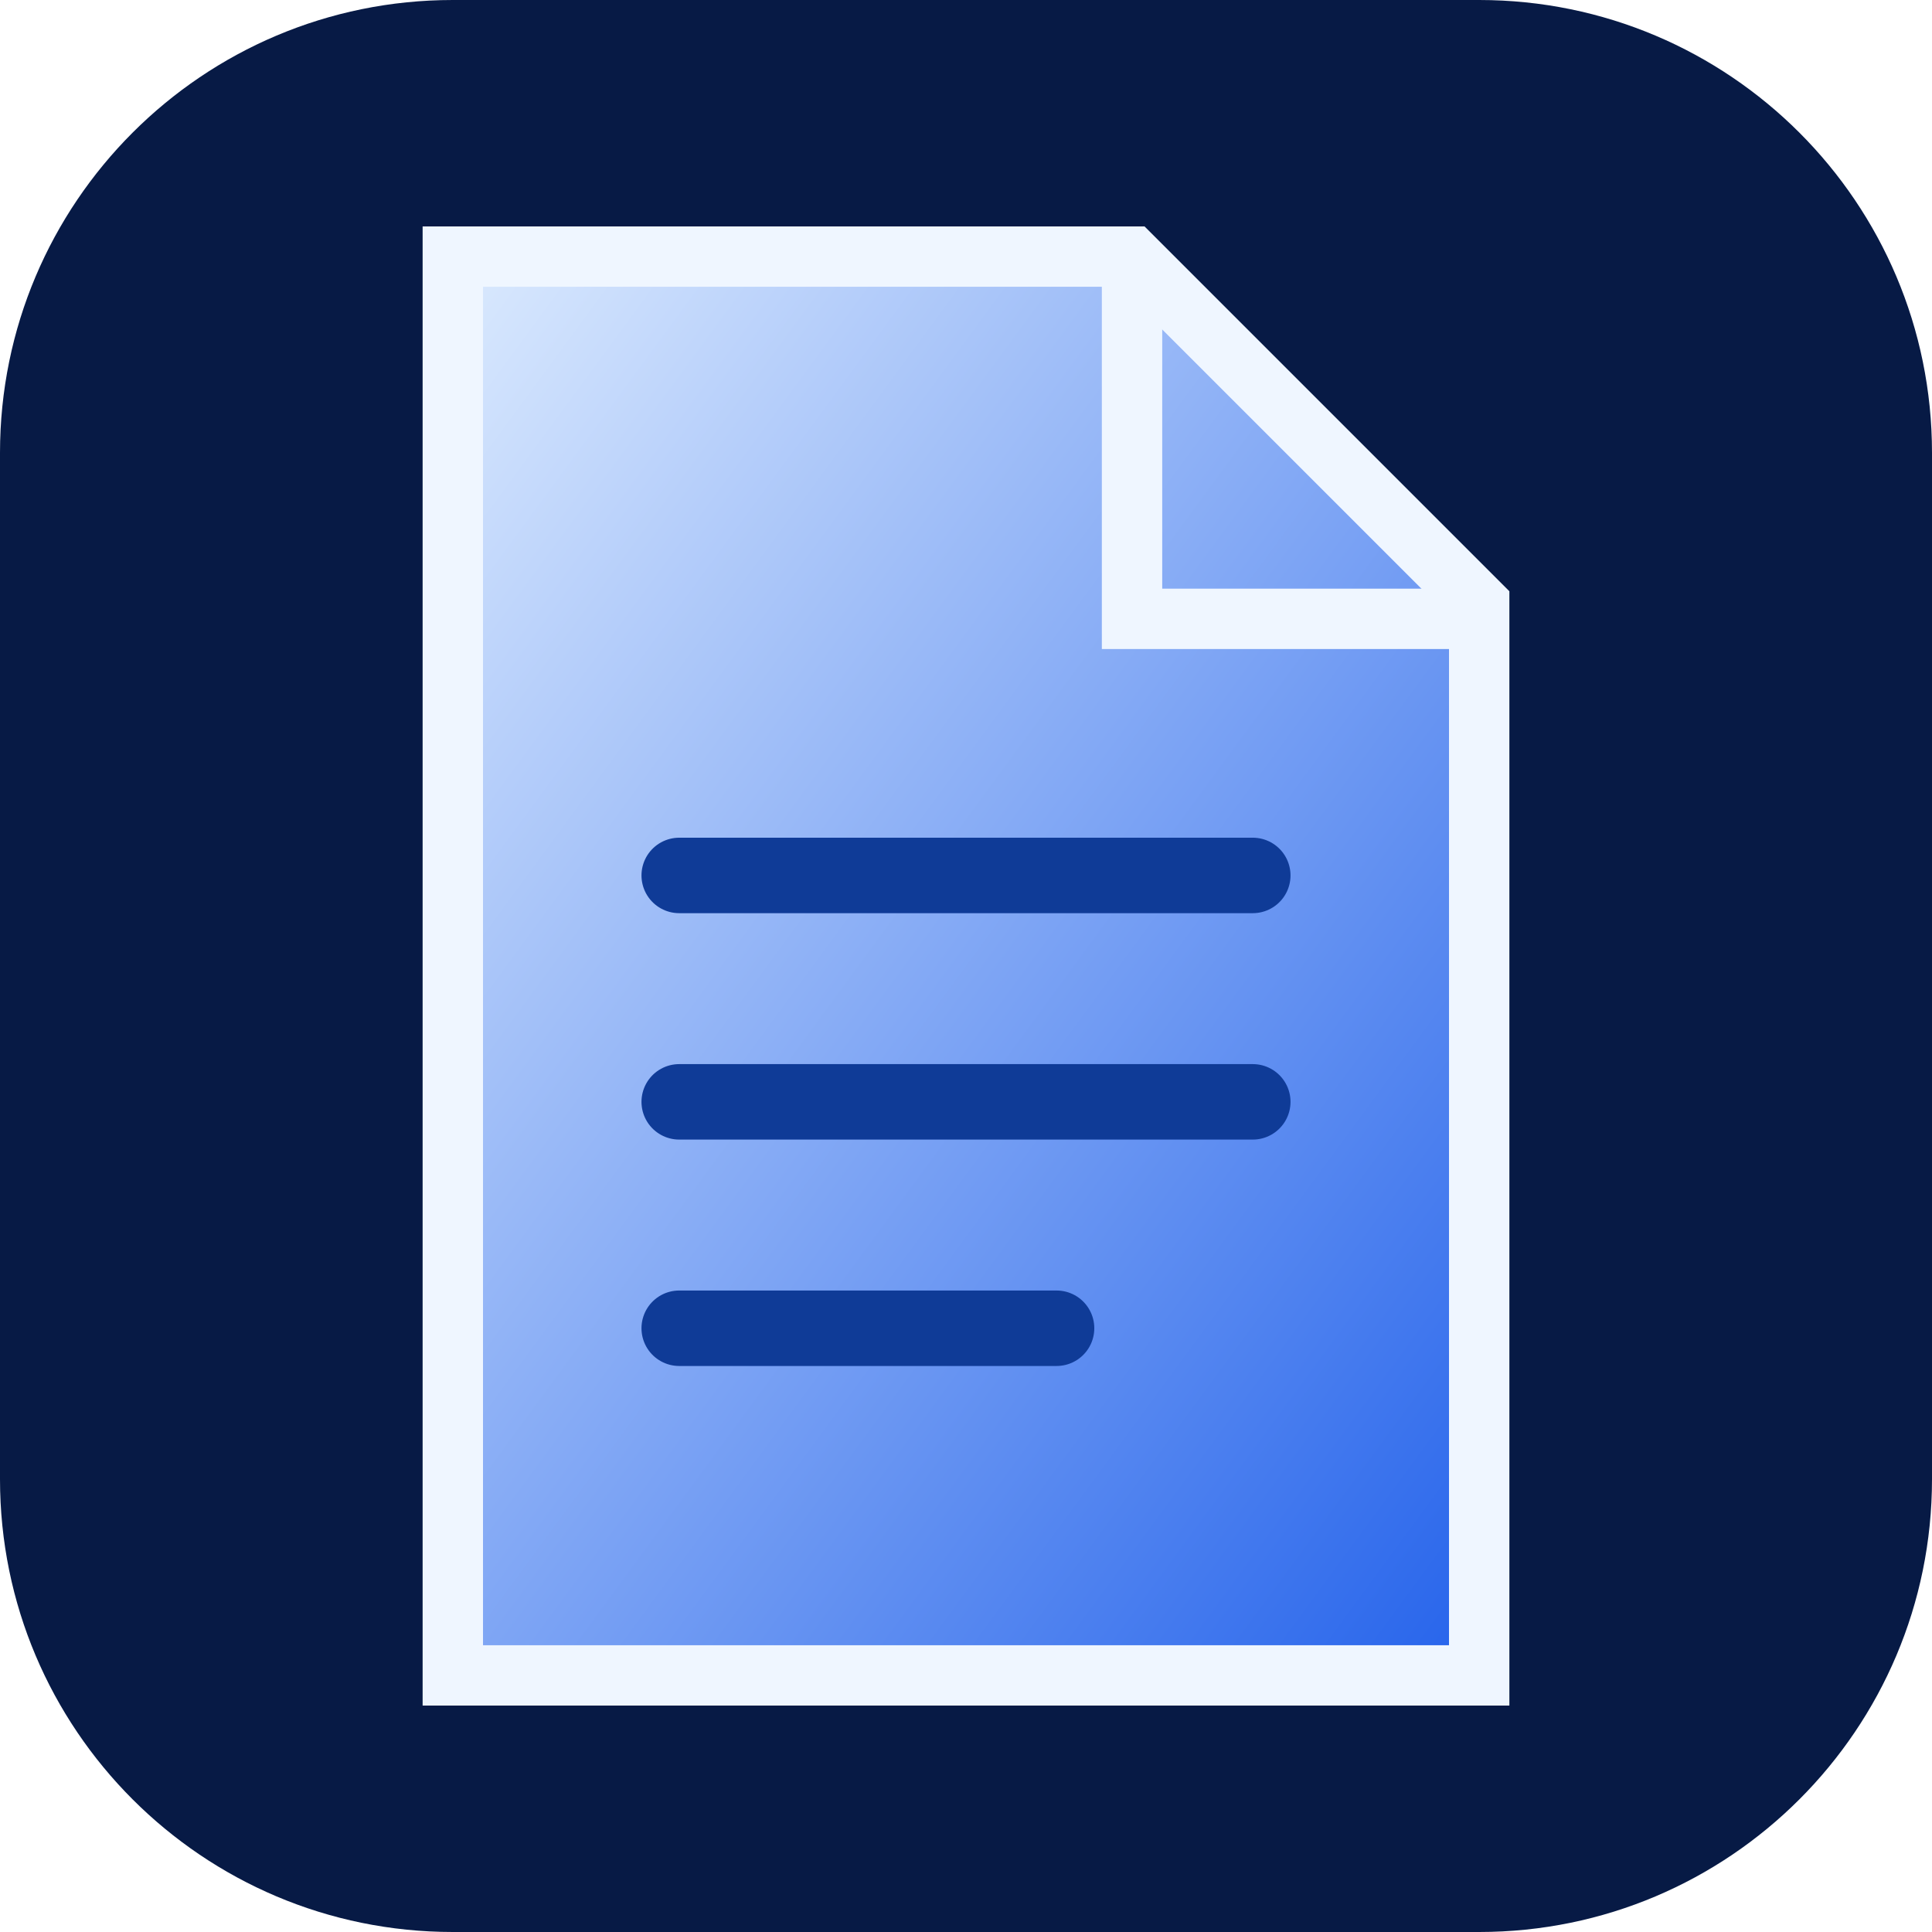
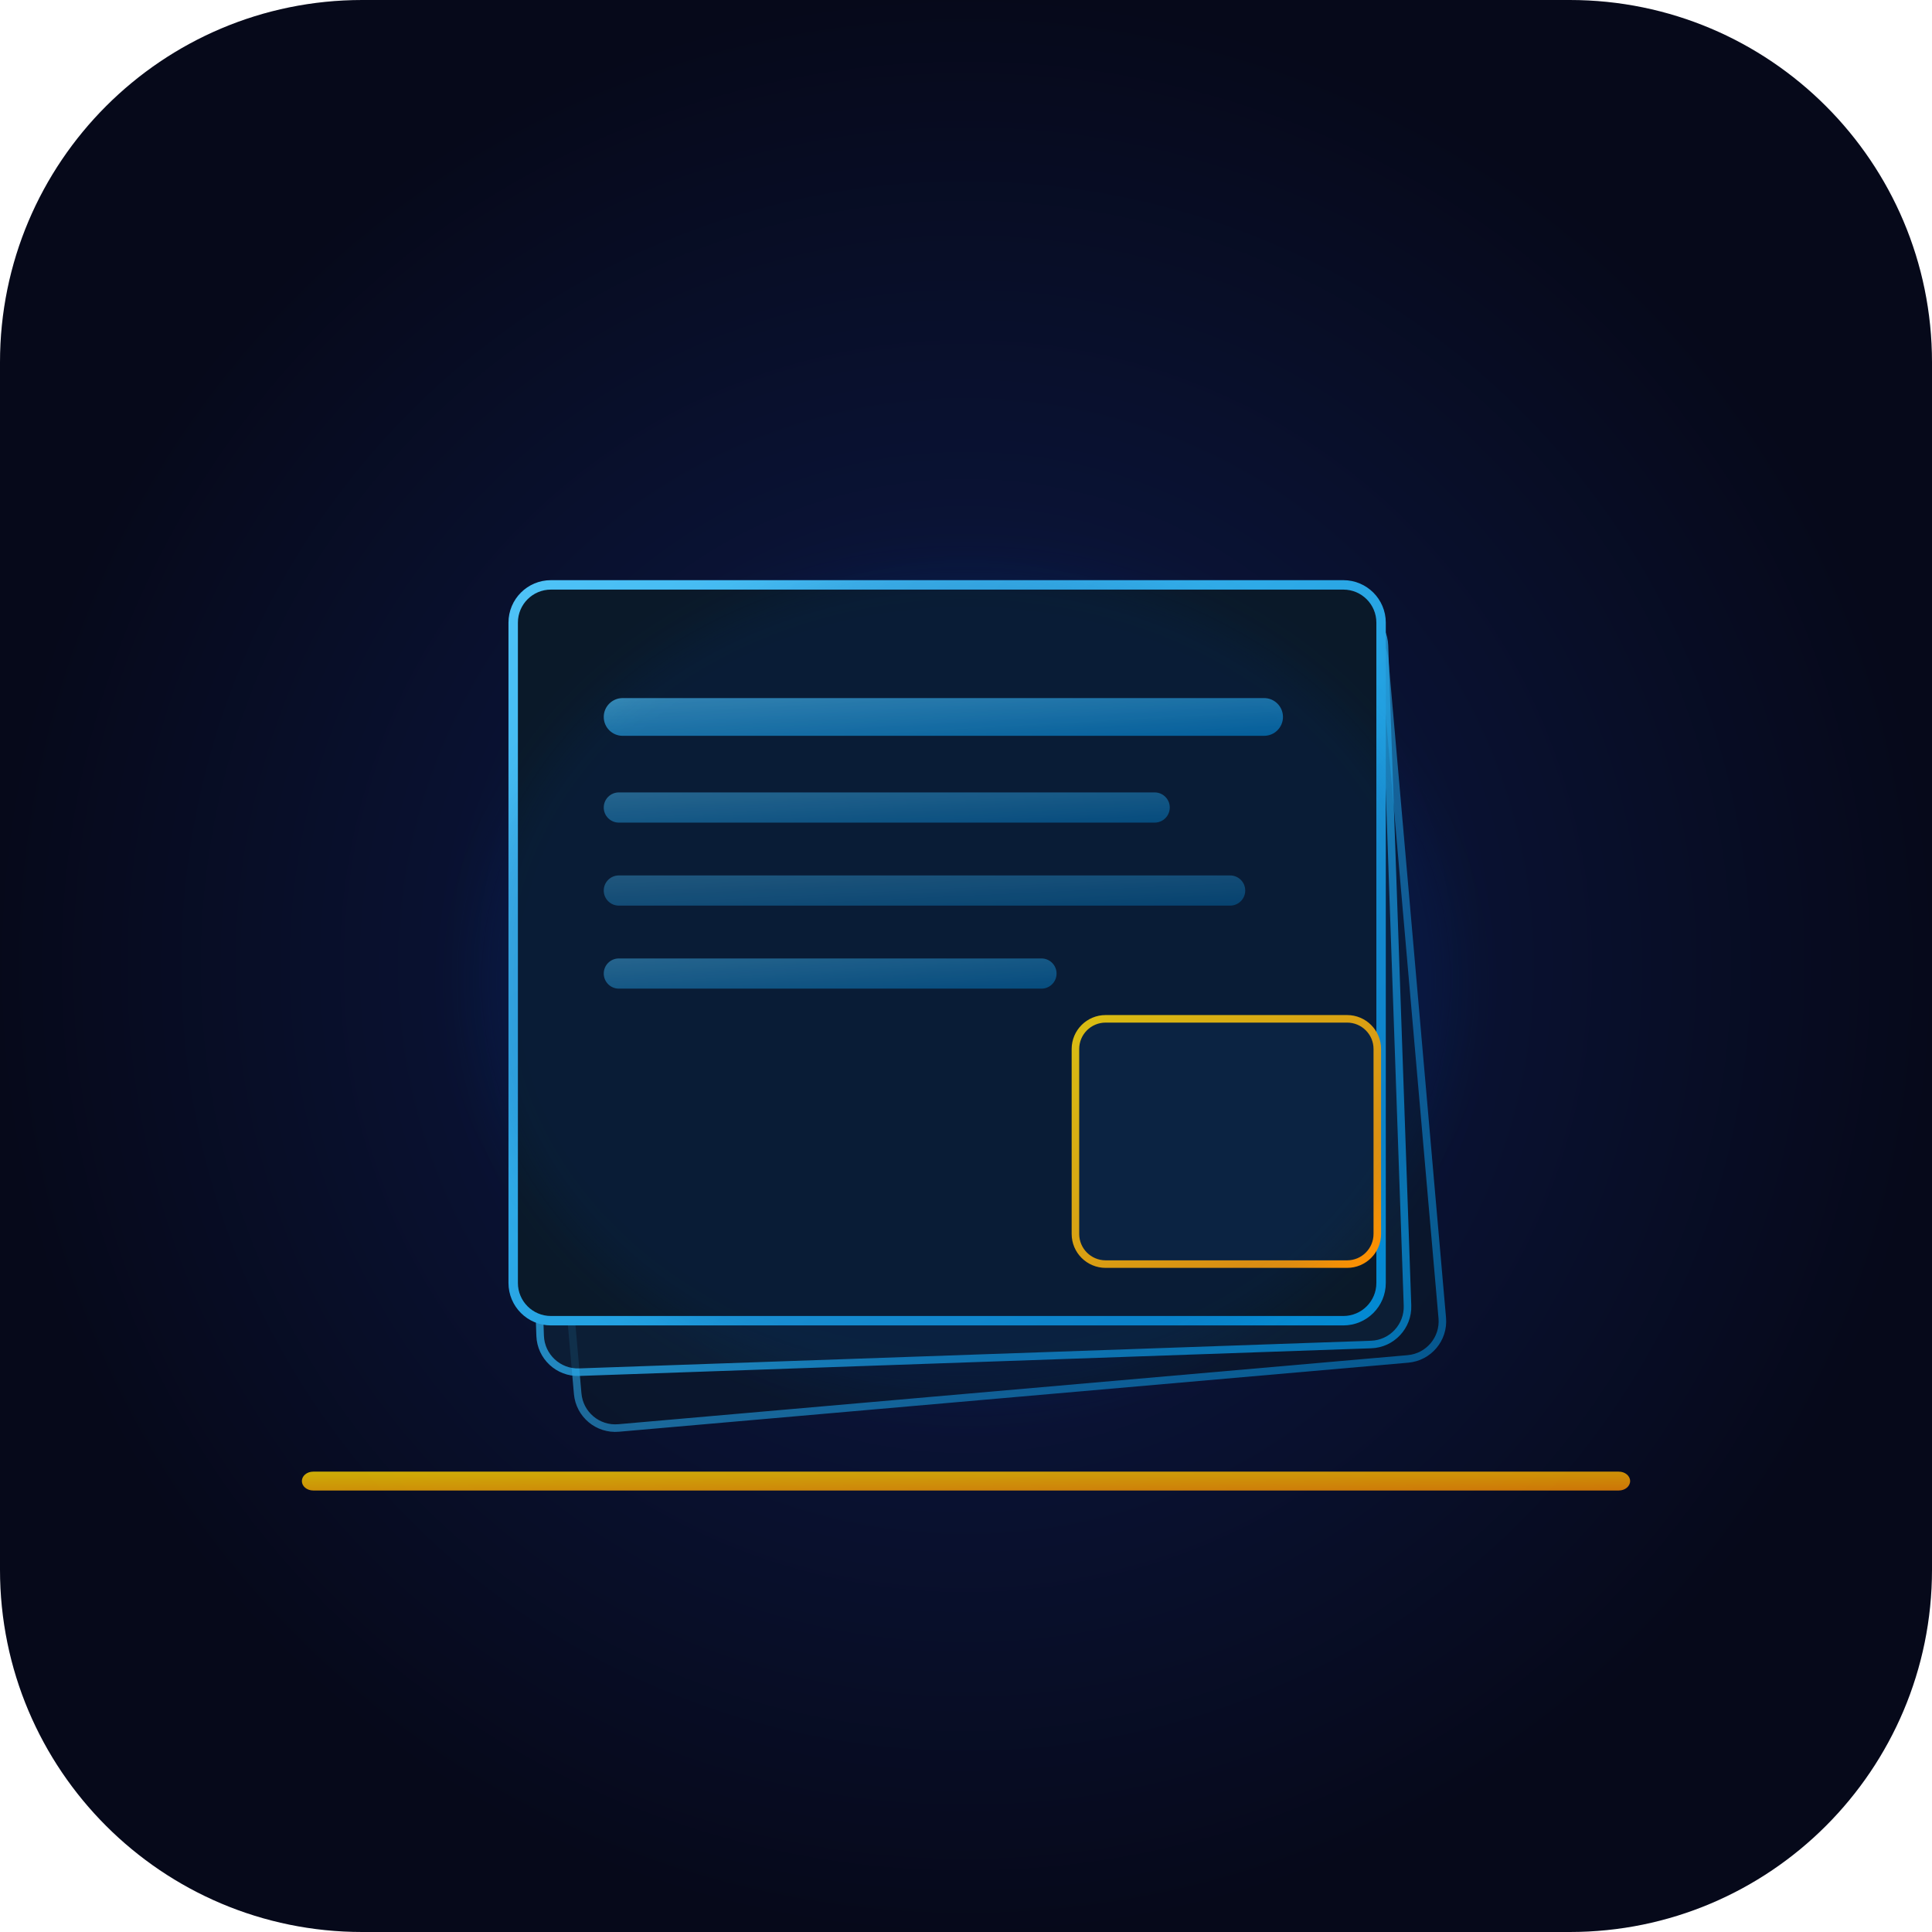
- <svg xmlns="http://www.w3.org/2000/svg" viewBox="0 0 128 128" role="img" aria-label="LeeWay Office">
+ <svg xmlns="http://www.w3.org/2000/svg" viewBox="0 0 512 512">
  <defs>
-     <linearGradient id="g" x1="0" y1="0" x2="1" y2="1">
-       <stop stop-color="#dbeafe" />
-       <stop offset="1" stop-color="#2563eb" />
+     <radialGradient id="bg" cx="50%" cy="50%" r="50%">
+       <stop offset="0%" stop-color="#0d1b4b" />
+       <stop offset="100%" stop-color="#06091a" />
+     </radialGradient>
+     <linearGradient id="blue" x1="0%" y1="0%" x2="100%" y2="100%">
+       <stop offset="0%" stop-color="#4fc3f7" />
+       <stop offset="100%" stop-color="#0288d1" />
    </linearGradient>
+     <linearGradient id="gold" x1="0%" y1="0%" x2="100%" y2="100%">
+       <stop offset="0%" stop-color="#ffd600" />
+       <stop offset="100%" stop-color="#ff8f00" />
+     </linearGradient>
+     <filter id="blur">
+       <feGaussianBlur stdDeviation="6" />
+     </filter>
  </defs>
-   <rect width="128" height="128" rx="30" fill="#071a45" />
-   <path d="M30 17h45l23 23v71H30z" fill="url(#g)" stroke="#eff6ff" stroke-width="4" />
-   <path d="M75 17v24h23" fill="none" stroke="#eff6ff" stroke-width="4" />
-   <path d="M45 58h38M45 73h38M45 88h25" stroke="#0f3b97" stroke-width="5" stroke-linecap="round" />
+   <rect width="512" height="512" rx="96" fill="url(#bg)" />
+   <rect x="145" y="175" width="230" height="195" rx="10" fill="#0a1929" stroke="url(#blue)" stroke-width="2" opacity="0.6" transform="rotate(-5,256,272)" />
+   <rect x="140" y="165" width="230" height="195" rx="10" fill="#0d2137" stroke="url(#blue)" stroke-width="2" opacity="0.8" transform="rotate(-2,256,262)" />
+   <rect x="136" y="155" width="230" height="195" rx="10" fill="#0a1929" stroke="url(#blue)" stroke-width="2.5" />
+   <rect x="160" y="185" width="180" height="10" rx="5" fill="url(#blue)" opacity="0.7" />
+   <rect x="160" y="210" width="150" height="8" rx="4" fill="url(#blue)" opacity="0.5" />
+   <rect x="160" y="232" width="170" height="8" rx="4" fill="url(#blue)" opacity="0.4" />
+   <rect x="160" y="254" width="120" height="8" rx="4" fill="url(#blue)" opacity="0.5" />
+   <rect x="285" y="270" width="80" height="65" rx="8" fill="#0d2137" stroke="url(#gold)" stroke-width="2" />
+   <line x1="285" y1="289" x2="365" y2="289" stroke="url(#gold)" stroke-width="1.5" opacity="0.6" />
+   <line x1="285" y1="308" x2="365" y2="308" stroke="url(#gold)" stroke-width="1.5" opacity="0.6" />
+   <line x1="316" y1="270" x2="316" y2="335" stroke="url(#gold)" stroke-width="1.5" opacity="0.6" />
+   <rect x="80" y="390" width="352" height="5" rx="3" fill="url(#gold)" opacity="0.8" />
+   <ellipse cx="256" cy="260" rx="130" ry="110" fill="#003380" opacity="0.15" filter="url(#blur)" />
</svg>
